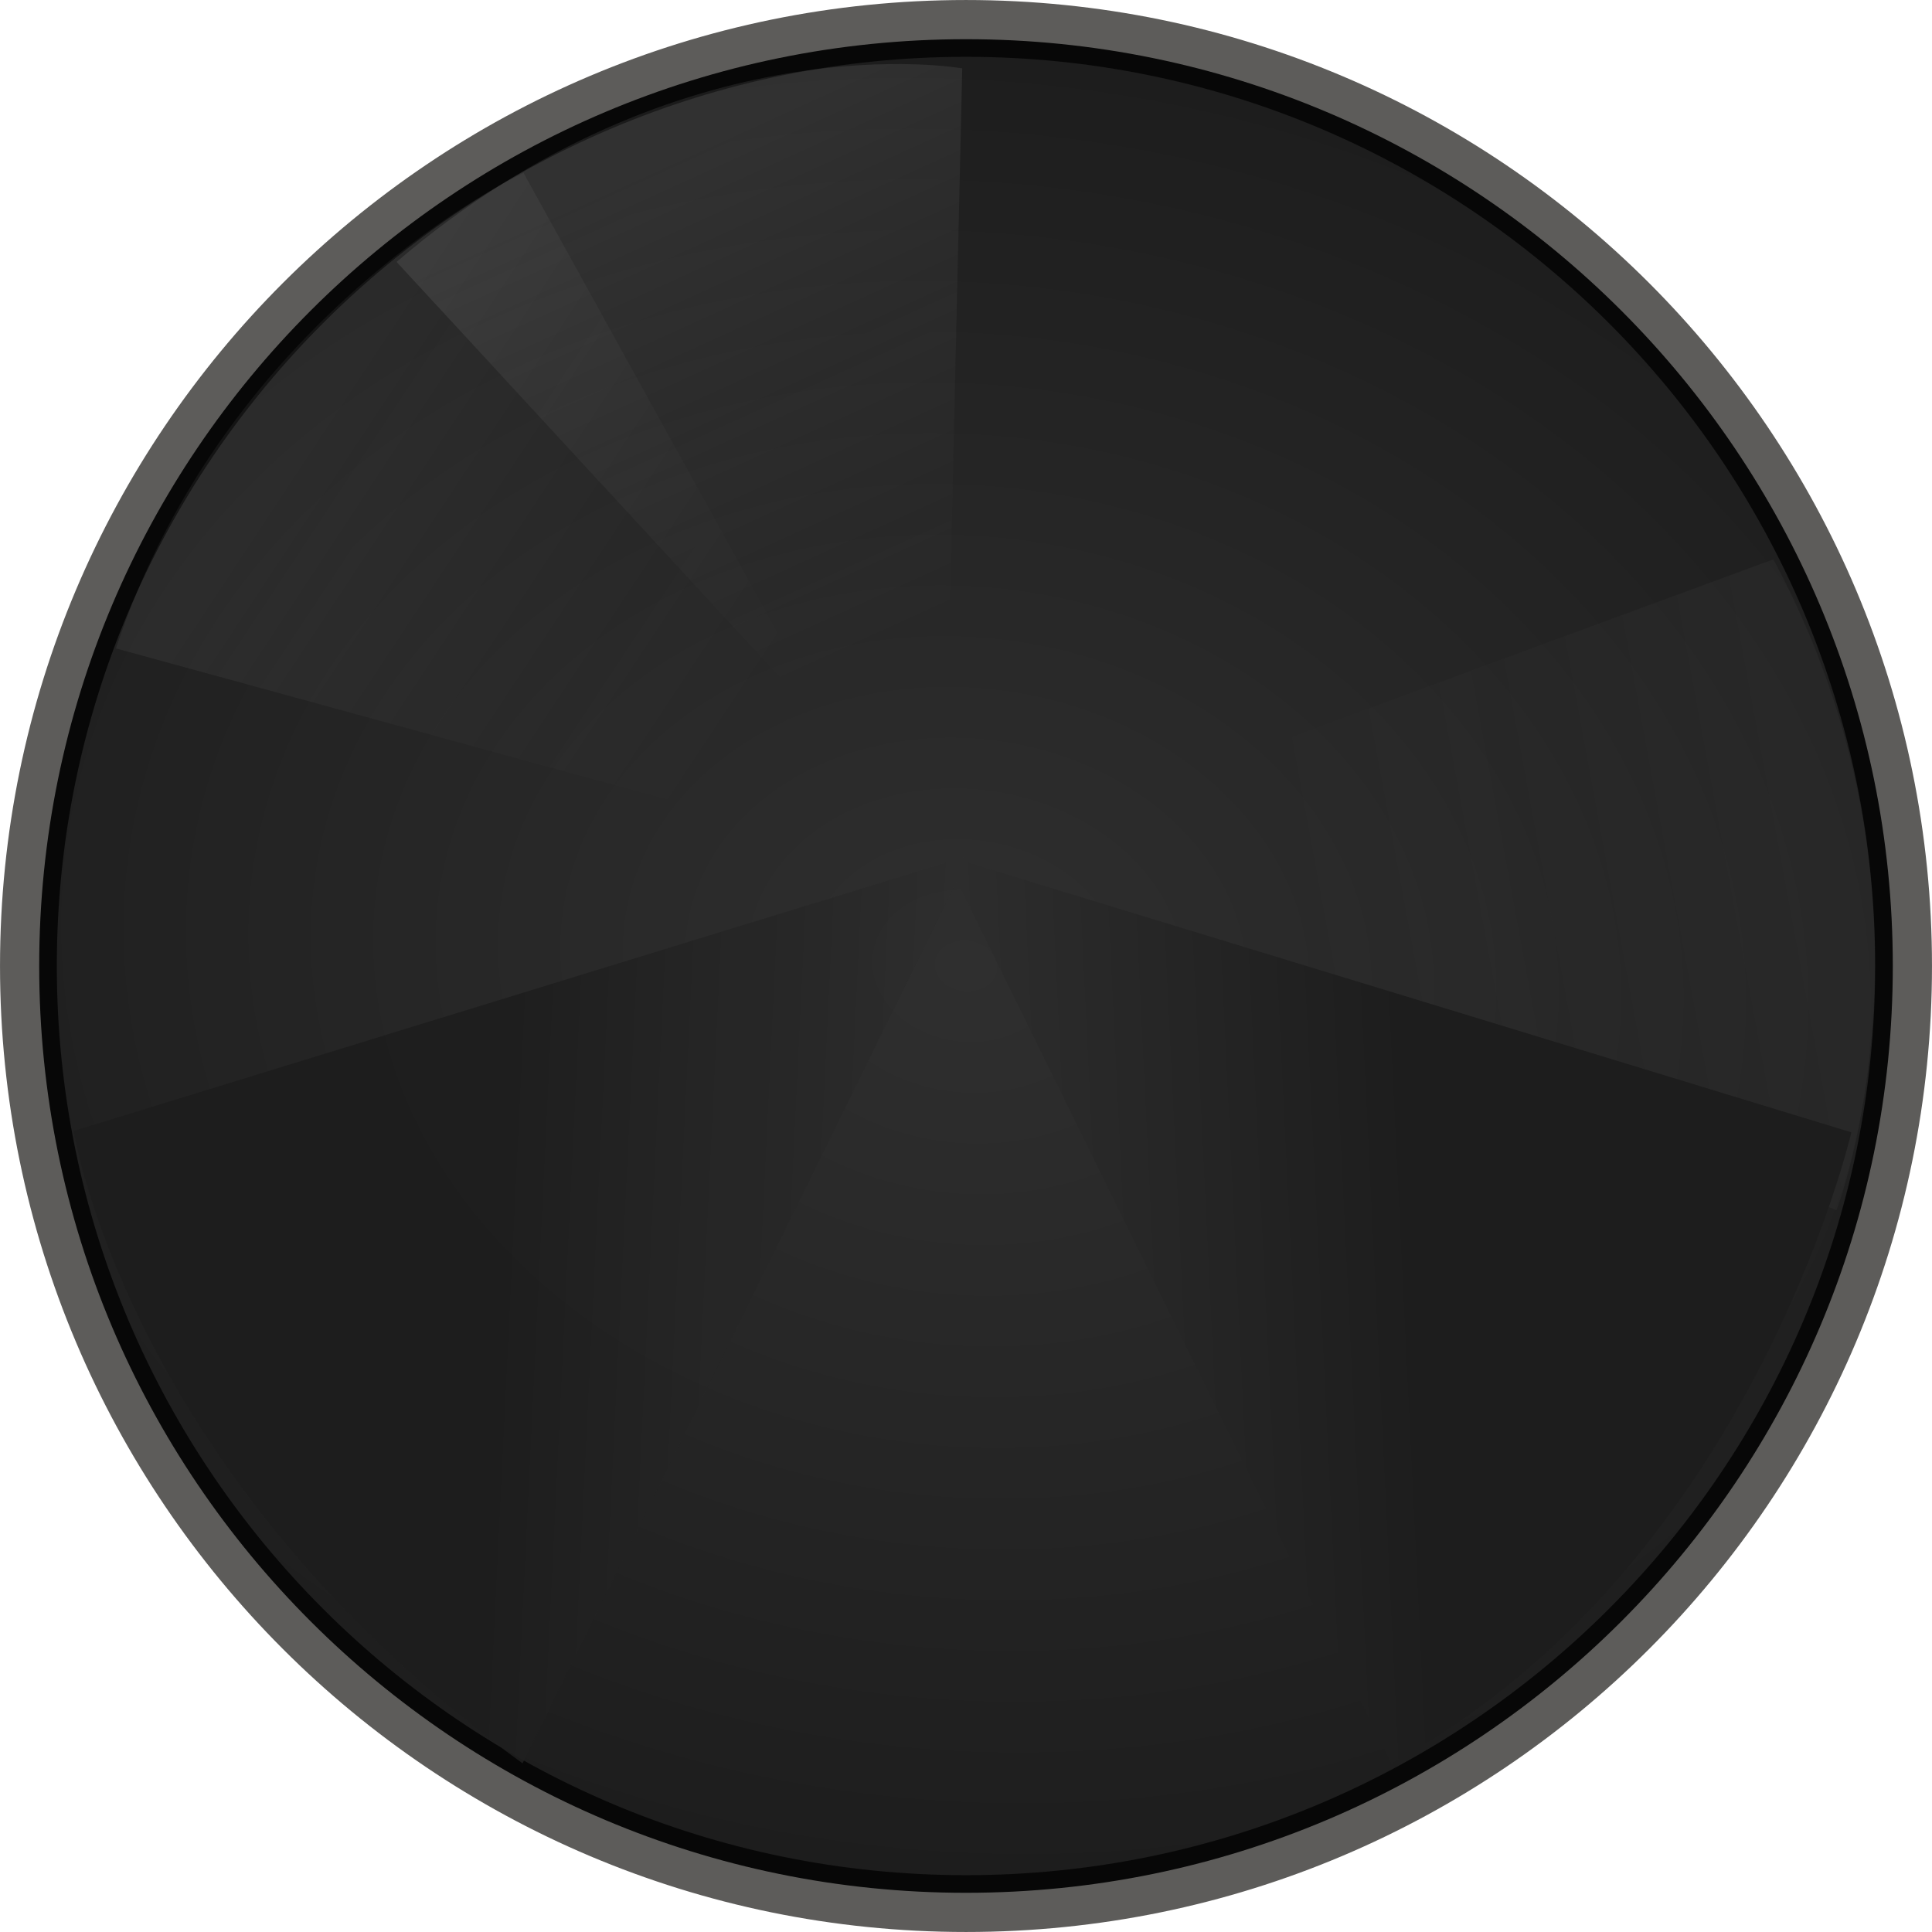
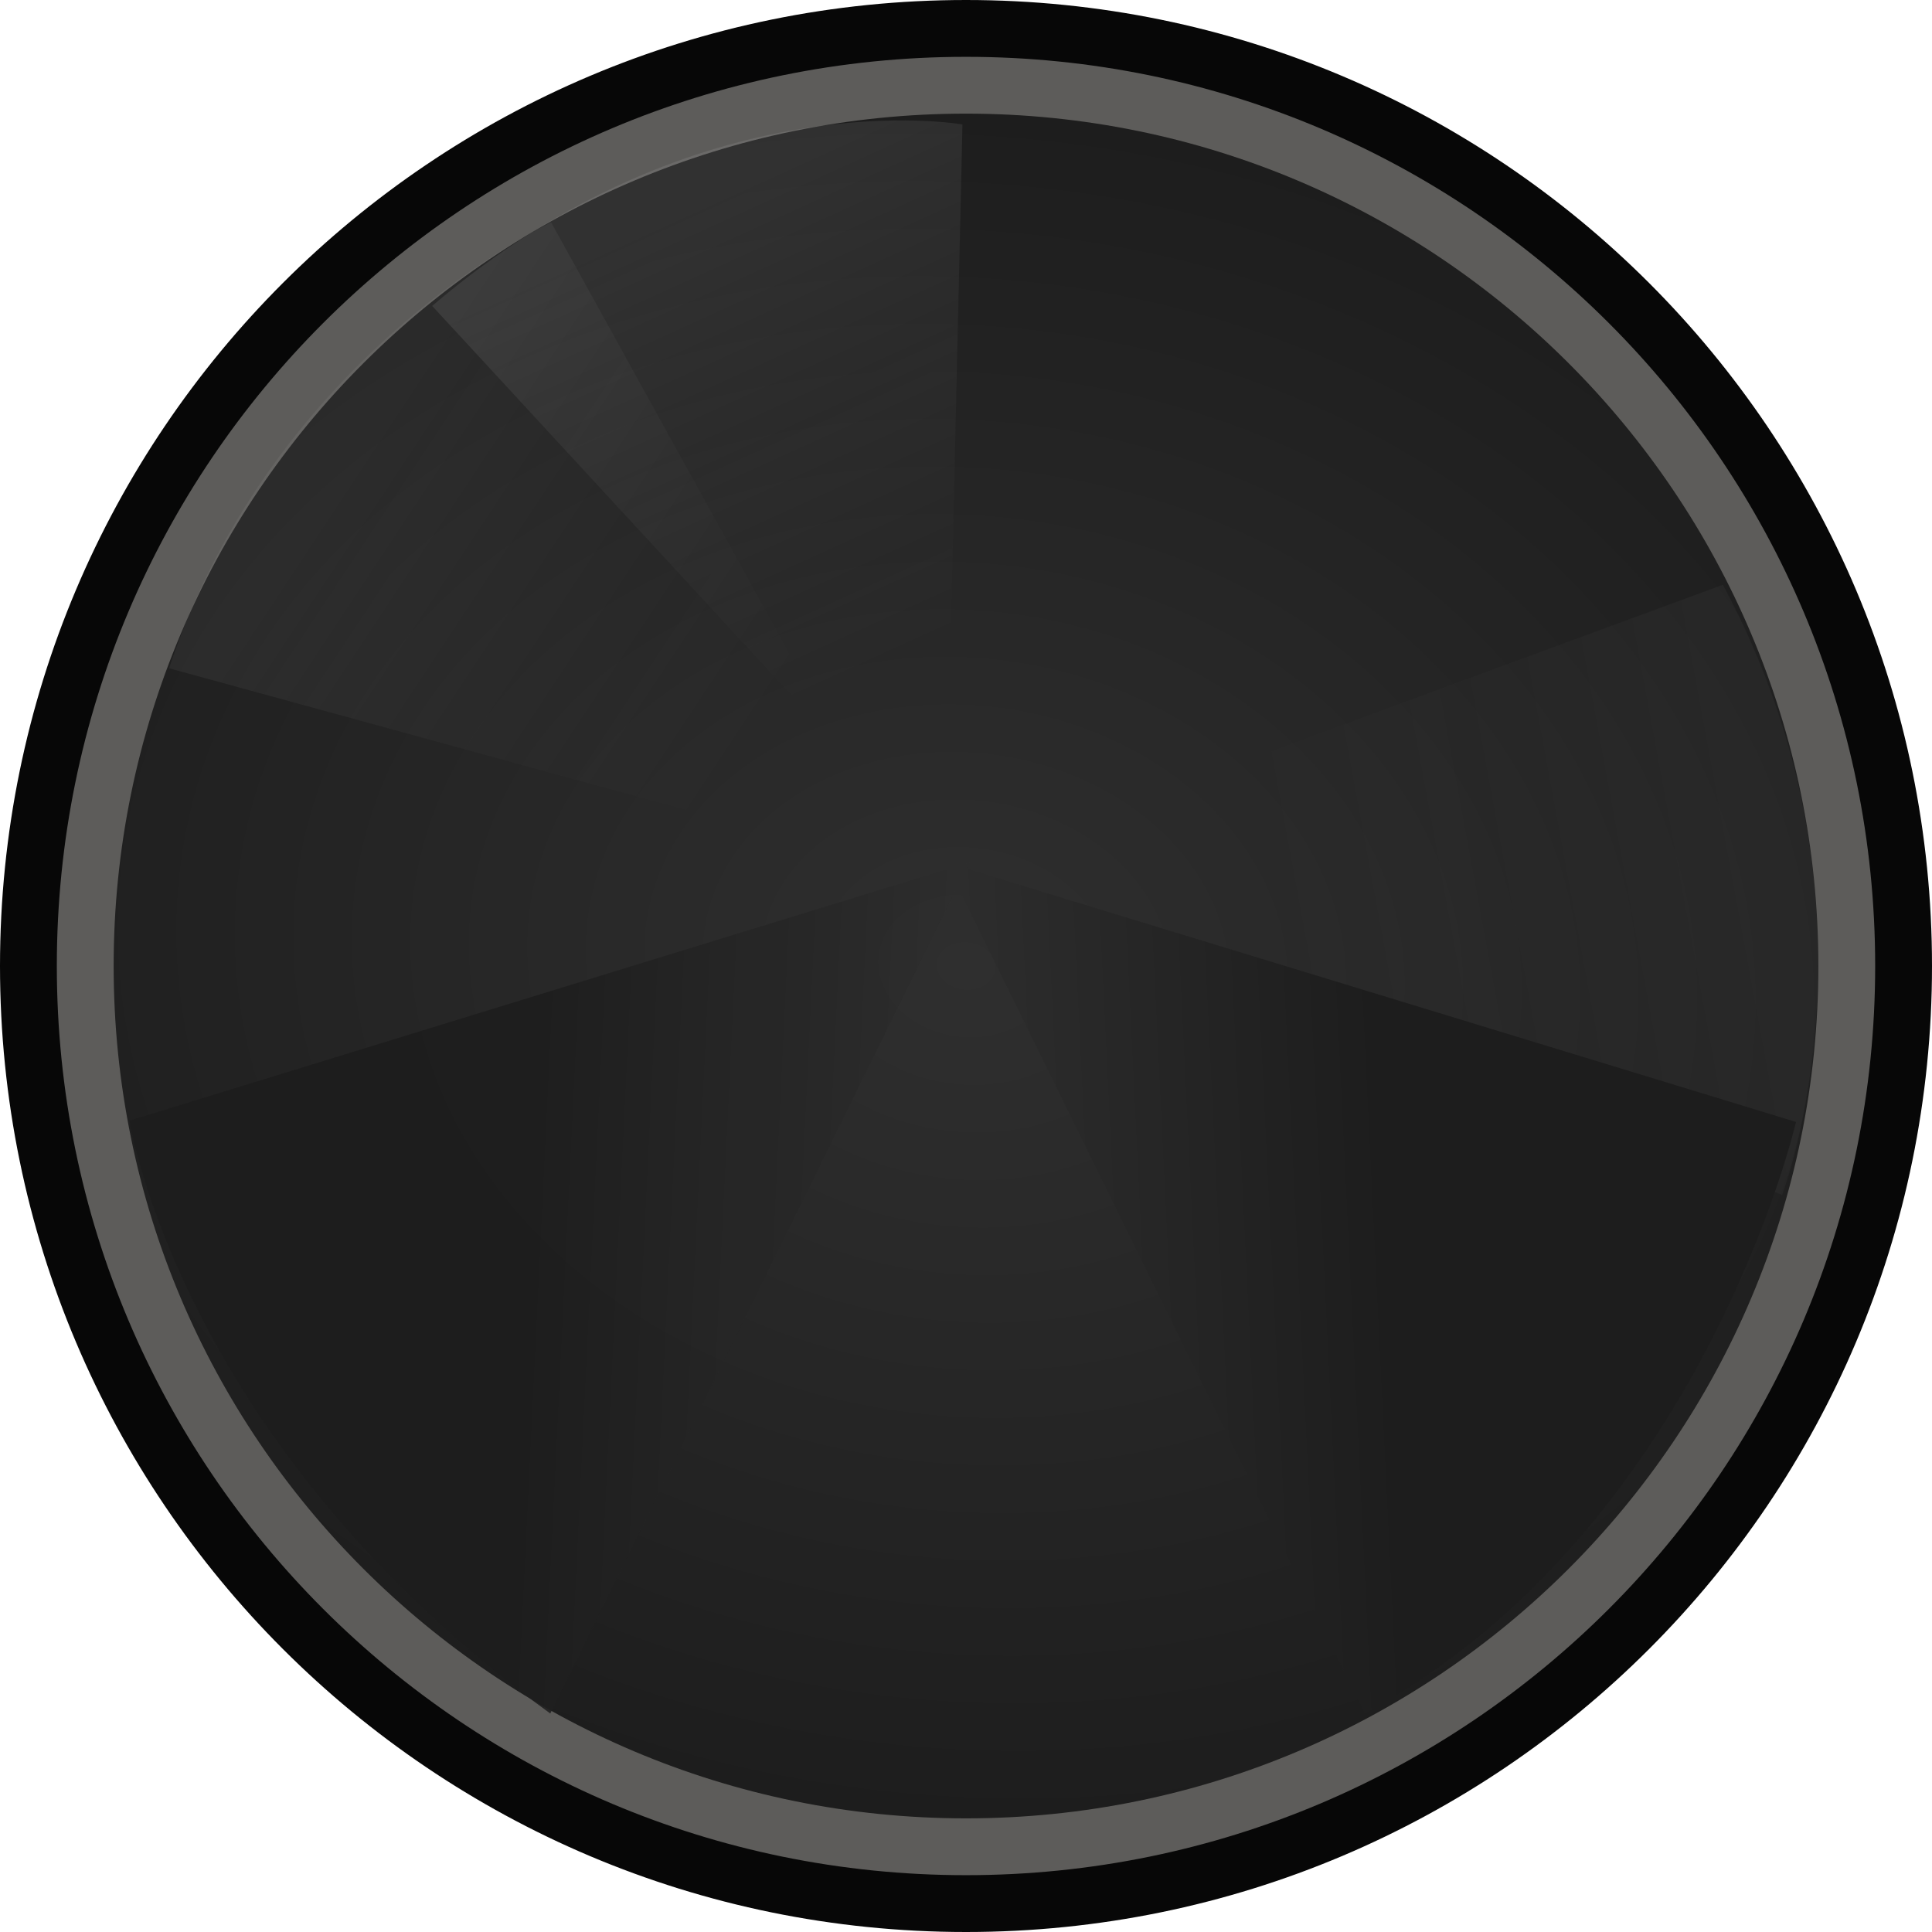
<svg xmlns="http://www.w3.org/2000/svg" xmlns:xlink="http://www.w3.org/1999/xlink" id="svg482" viewBox="0 0 68.0 68.0" version="1.1" height="68.0" width="68.0">
  <defs id="defs486">
    <linearGradient id="linearGradient4713">
      <stop style="stop-color:#ffffff;stop-opacity:1;" offset="0" id="stop4709" />
      <stop style="stop-color:#bcbcbc;stop-opacity:0" offset="1" id="stop4711" />
    </linearGradient>
    <filter style="color-interpolation-filters:sRGB" id="filter11719" x="-0.994" y="-0.268" width="2.987" height="1.535">
      <feGaussianBlur stdDeviation="1 1" result="fbSourceGraphic" id="feGaussianBlur11717" />
      <feColorMatrix result="fbSourceGraphicAlpha" in="fbSourceGraphic" values="0 0 0 -1 0 0 0 0 -1 0 0 0 0 -1 0 0 0 0 1 0" id="feColorMatrix11739" />
      <feGaussianBlur id="feGaussianBlur11741" stdDeviation="1 1" result="blur" in="fbSourceGraphic" />
    </filter>
    <radialGradient xlink:href="#linearGradient24066" id="radialGradient24132" cx="51.805" cy="85.892" fx="51.805" fy="85.892" r="24.153" gradientUnits="userSpaceOnUse" gradientTransform="matrix(-1.69526,0.2112972,-0.1760391,-1.325654,136.9426,67.21025)" />
    <linearGradient id="linearGradient24066">
      <stop style="stop-color:#2f2f2f;stop-opacity:1" offset="0" id="stop24062" />
      <stop style="stop-color:#1d1d1d;stop-opacity:1" offset="1" id="stop24064" />
    </linearGradient>
    <linearGradient xlink:href="#linearGradient24066" id="linearGradient5680" x1="52.849" y1="90.113" x2="40.299" y2="89.554" gradientUnits="userSpaceOnUse" gradientTransform="matrix(1.448863,0,0,1.285595,-41.10475,-77.41381)" />
    <linearGradient xlink:href="#linearGradient24066" id="linearGradient6621" gradientUnits="userSpaceOnUse" x1="52.849" y1="90.113" x2="40.299" y2="89.554" gradientTransform="matrix(-1.448863,0,0,1.285595,108.4405,-77.41381)" />
    <linearGradient xlink:href="#linearGradient4713" id="linearGradient10878" gradientUnits="userSpaceOnUse" gradientTransform="matrix(-1.020096,-0.576319,0.520253,-0.8048471,47.18699,135.0227)" x1="34.026" y1="101.324" x2="47.96" y2="91.02" />
    <linearGradient xlink:href="#linearGradient4713" id="linearGradient7942" gradientUnits="userSpaceOnUse" gradientTransform="matrix(-0.3316444,1.123722,-0.9013756,-0.3255212,126.9853,1.076045)" x1="34.026" y1="101.324" x2="47.96" y2="91.02" />
    <linearGradient xlink:href="#linearGradient4713" id="linearGradient9420" gradientUnits="userSpaceOnUse" gradientTransform="matrix(0.3127234,1.129134,-0.9371783,0.2003469,95.16075,-43.53031)" x1="34.026" y1="101.324" x2="47.96" y2="91.02" />
    <radialGradient xlink:href="#linearGradient24066" id="radialGradient852" gradientUnits="userSpaceOnUse" gradientTransform="matrix(-1.69526,0.2112972,-0.1760391,-1.325654,136.9426,67.21025)" cx="51.805" cy="85.892" fx="51.805" fy="85.892" r="24.153" />
  </defs>
-   <circle style="fill:#070707;fill-opacity:1;stroke:#5d5c5a;stroke-width:1.379;stroke-opacity:1" id="path456-2" cx="34" cy="34" r="33.31" />
-   <g id="g842" transform="translate(-104.2436,-9.150974)">
+   <ellipse style="fill:#5d5c5a;fill-opacity:1;stroke:#070707;stroke-width:2;stroke-miterlimit:4;stroke-dasharray:none;stroke-opacity:1" id="path456-2" cx="34" cy="34" rx="33" ry="33" />
+   <g id="g842" transform="matrix(0.9375,0,0,0.9375,-95.60334,-6.454038)">
    <g id="g864" transform="matrix(0.9603543,0,0,0.9912709,105.5915,7.755562)">
      <g id="g855">
        <ellipse ry="32.282" rx="33.321" transform="scale(1,-1)" cy="-35.707" cx="34" id="path456" style="fill:url(#radialGradient852);fill-opacity:1;stroke-width:1.358" />
      </g>
      <path style="opacity:0.878;mix-blend-mode:normal;fill:url(#linearGradient5680);fill-opacity:1;stroke:none;stroke-width:1.365px;stroke-linecap:butt;stroke-linejoin:miter;stroke-opacity:1" d="M 34.132,31.78 1.294,41.562 c 0,0 1.958,12.271 16.454,22.456 z" id="path18669" />
      <path style="opacity:0.032;mix-blend-mode:normal;fill:url(#linearGradient10878);fill-opacity:1;stroke:none;stroke-width:1.059px;stroke-linecap:butt;stroke-linejoin:miter;stroke-opacity:1" d="M 34.132,31.78 65.902,44.379 c 0,0 4.386,-11.047 -2.313,-23.111 z" id="path18669-3-4-8" />
      <path style="mix-blend-mode:normal;fill:url(#linearGradient6621);fill-opacity:1;stroke:none;stroke-width:1.365px;stroke-linecap:butt;stroke-linejoin:miter;stroke-opacity:1" d="m 33.204,31.78 33.244,9.833 c 0,0 -3.686,15.473 -16.86,22.405 z" id="path18669-6" />
      <path style="opacity:0.083;mix-blend-mode:normal;fill:url(#linearGradient7942);fill-opacity:1;stroke:none;stroke-width:1.059px;stroke-linecap:butt;stroke-linejoin:miter;stroke-opacity:1" d="M 33.204,31.78 33.862,3.835 c 0,0 -10.272,-1.792 -20.731,6.872 z" id="path18669-3" />
      <path style="opacity:0.054;mix-blend-mode:normal;fill:url(#linearGradient9420);fill-opacity:1;stroke:none;stroke-width:1.059px;stroke-linecap:butt;stroke-linejoin:miter;stroke-opacity:1" d="M 31.799,32.12 17.784,7.545 c 0,0 -10.846,4.915 -14.938,16.885 z" id="path18669-3-4" />
    </g>
  </g>
</svg>
